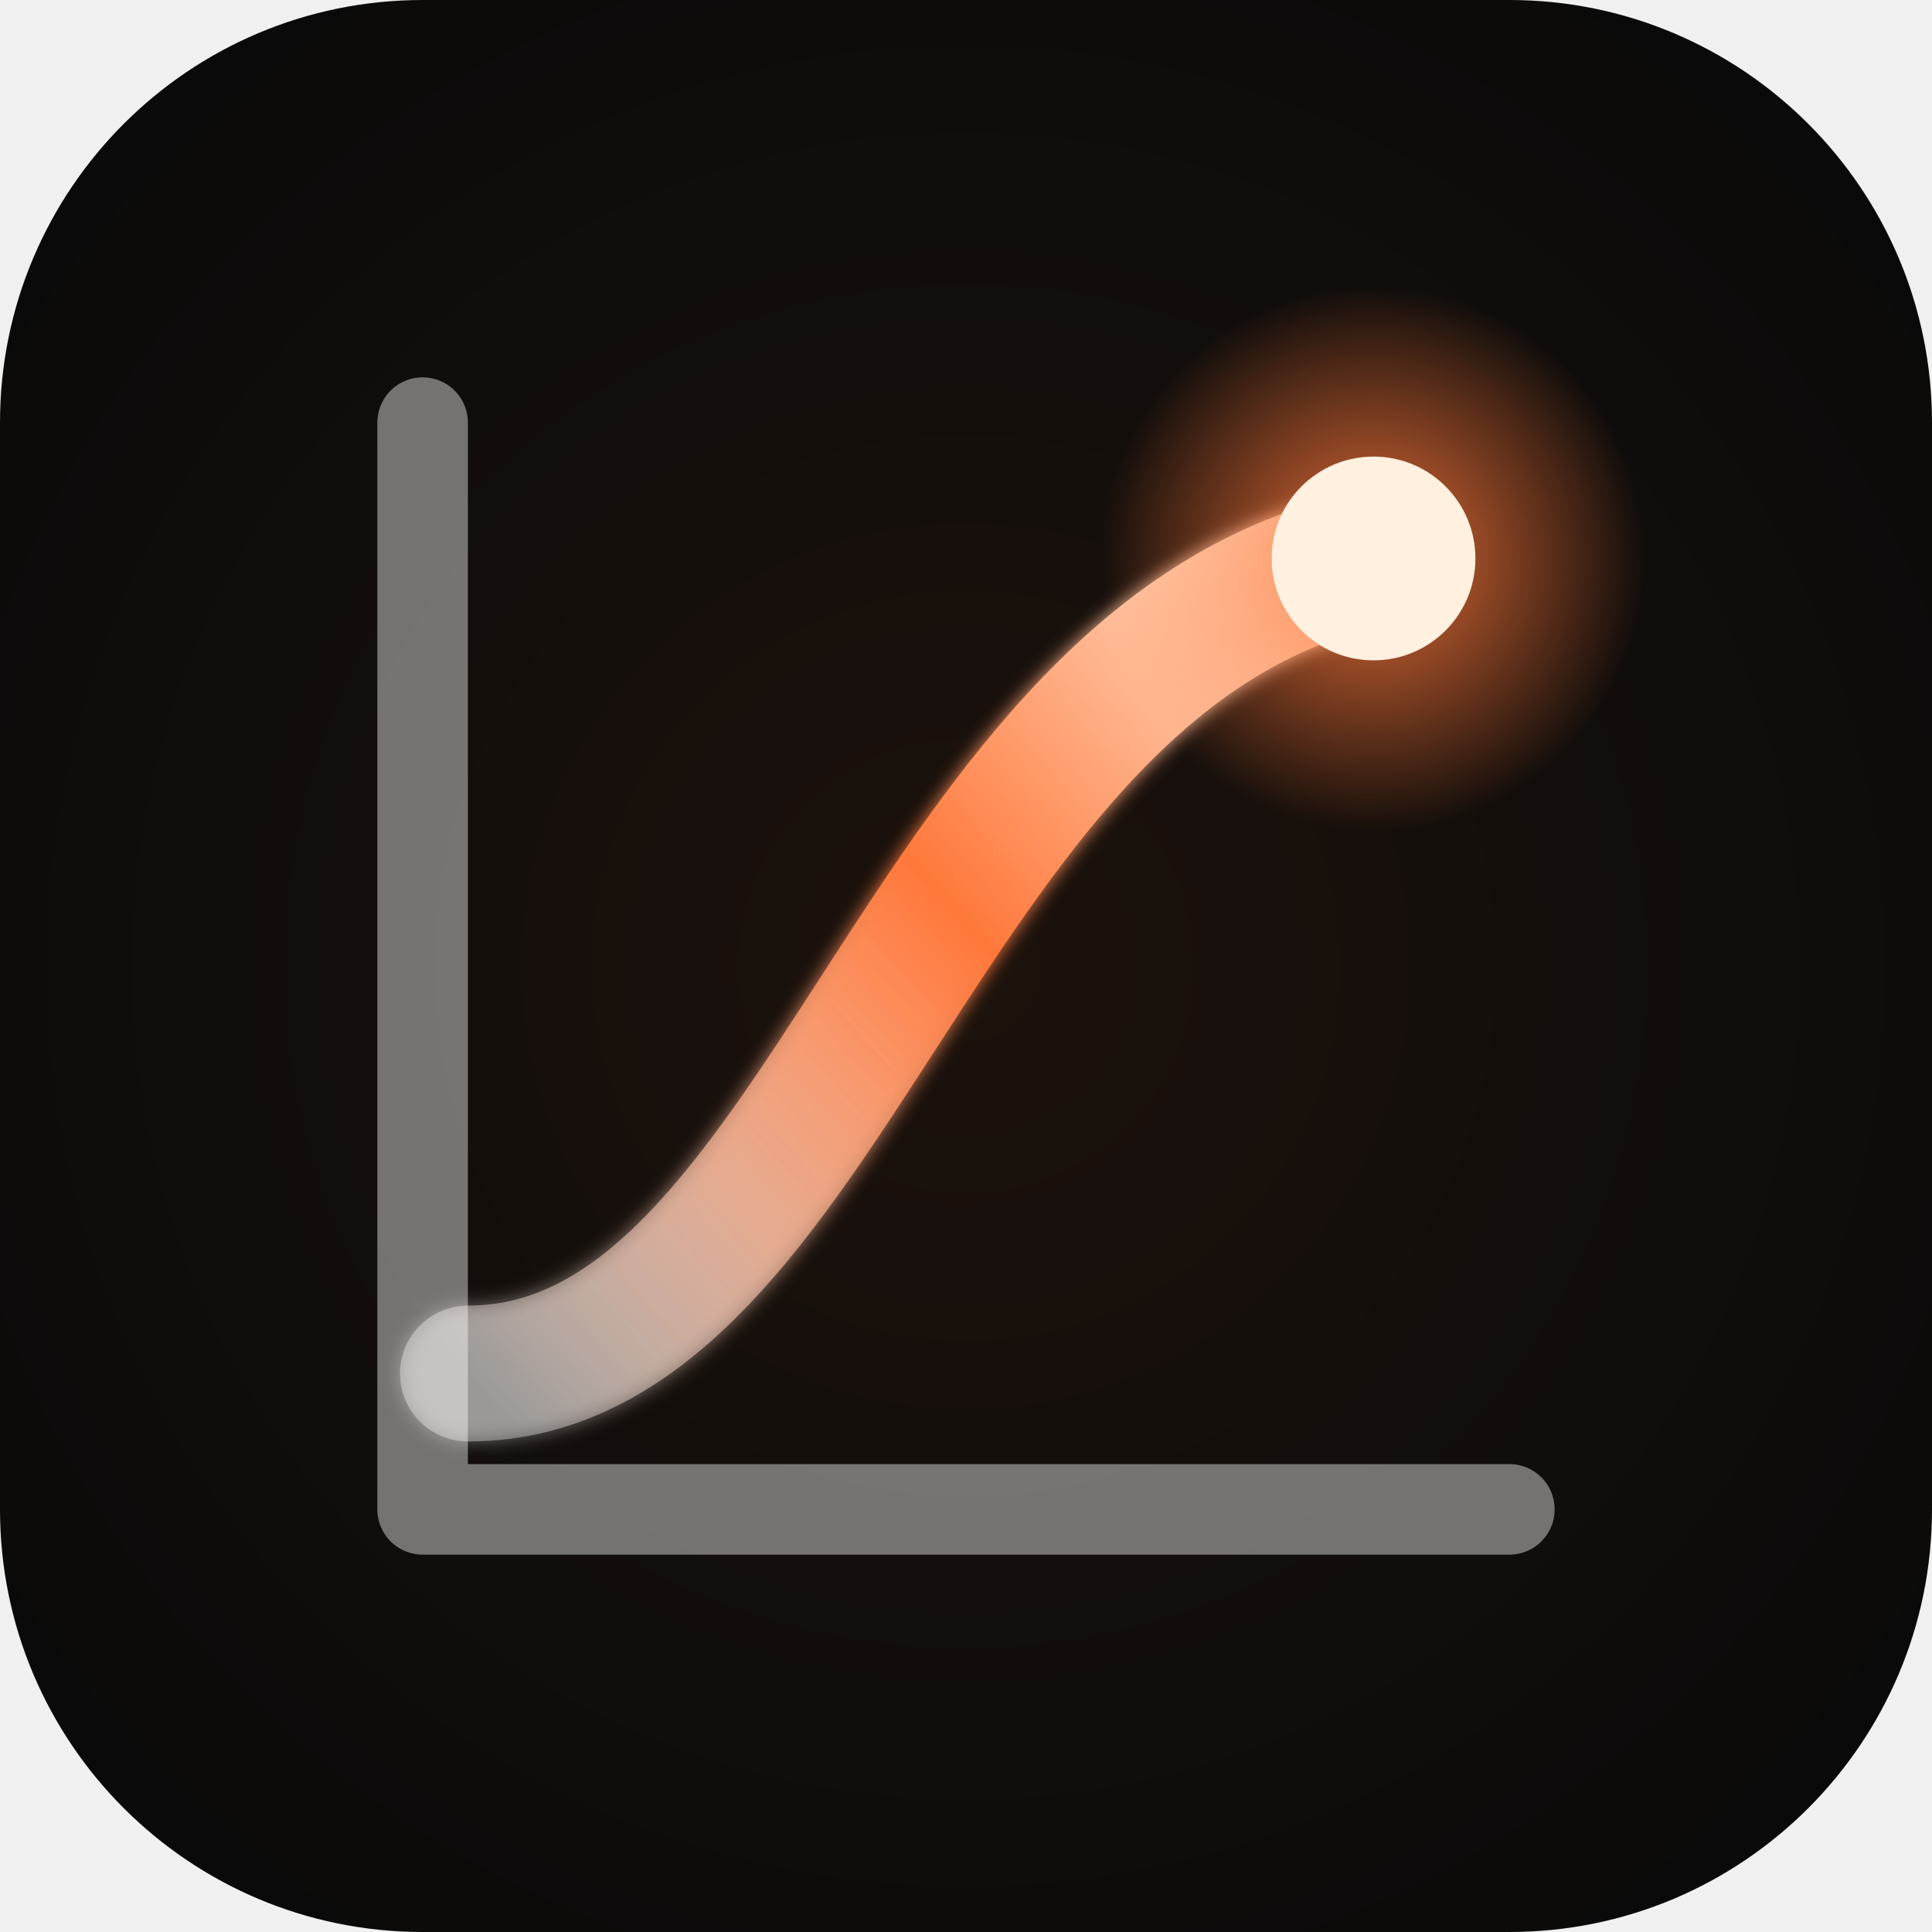
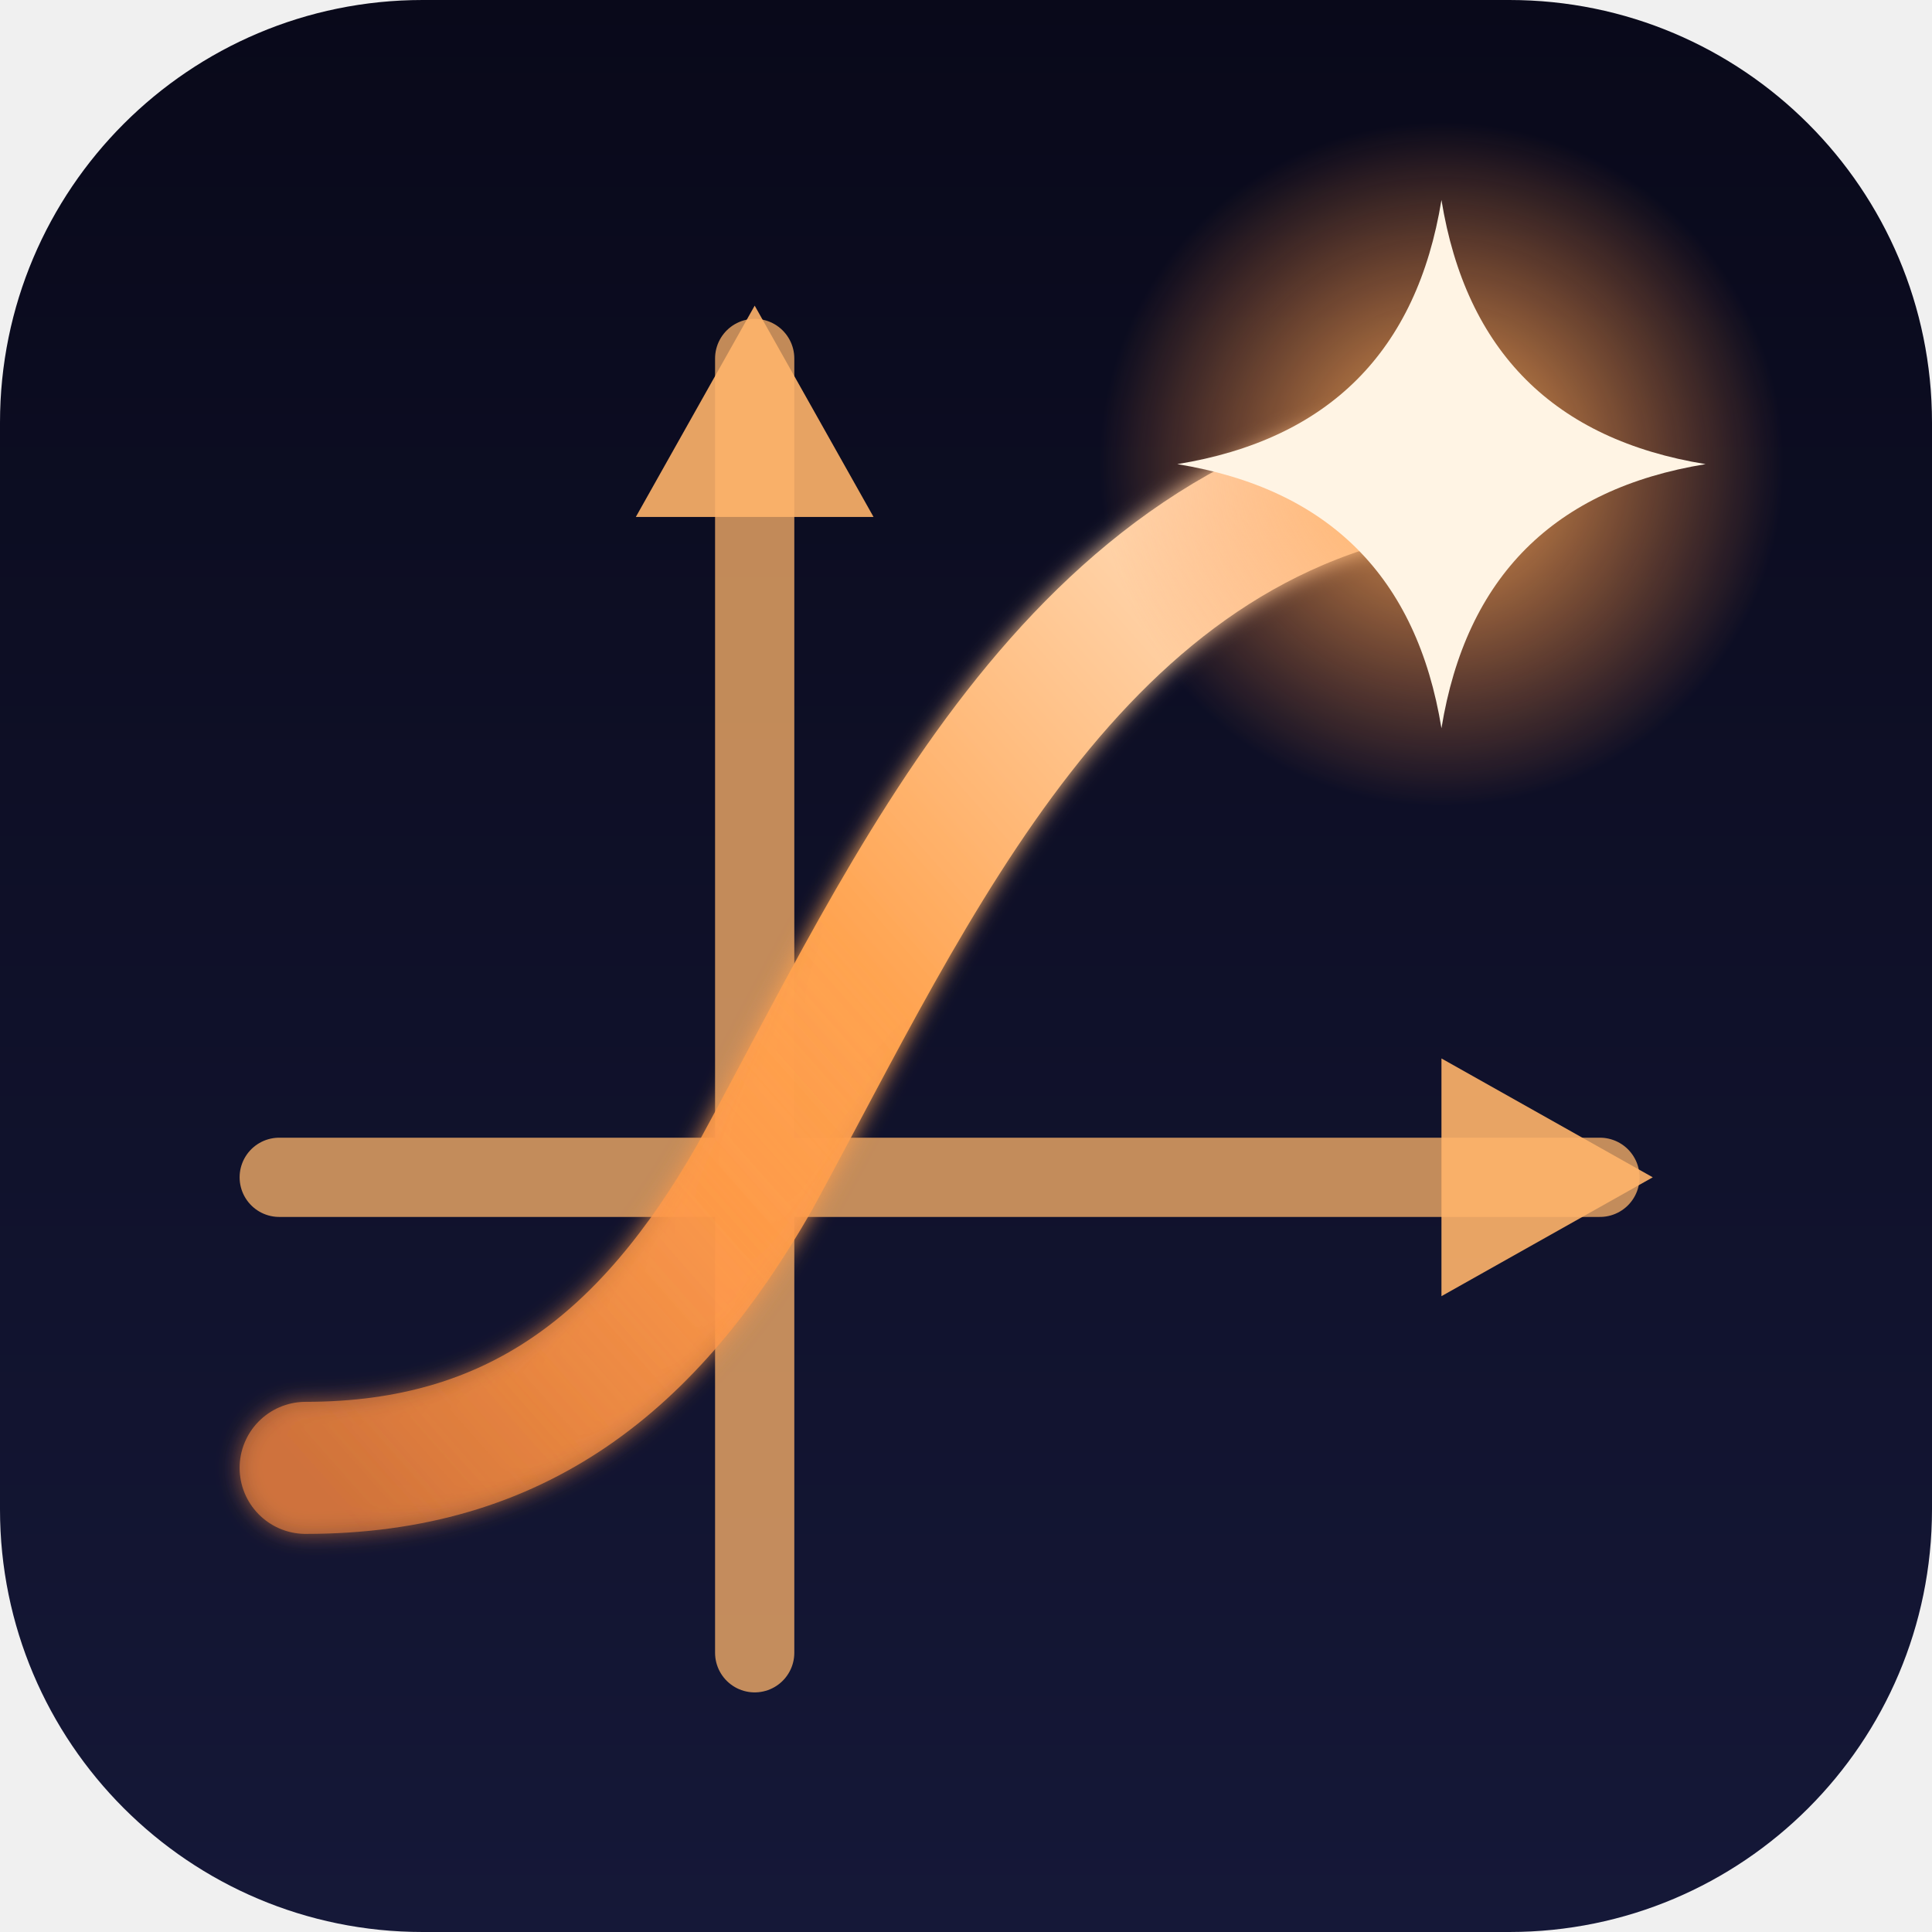
<svg xmlns="http://www.w3.org/2000/svg" width="64" height="64" viewBox="0 0 64 64">
  <defs>
-     <radialGradient id="bg" cx="50%" cy="50%" r="70%">
-       <stop offset="0" stop-color="#1c120c" />
-       <stop offset="1" stop-color="#08090a" />
-     </radialGradient>
-     <linearGradient id="heat" x1="10" y1="50" x2="50" y2="14" gradientUnits="userSpaceOnUse">
-       <stop offset="0" stop-color="#ffffff" stop-opacity=".35" />
-       <stop offset=".55" stop-color="#ff783b" />
+     <linearGradient id="bg" x1="0" y1="0" x2="0" y2="1">
+       <stop offset="0" stop-color="#09091a" />
+       <stop offset="1" stop-color="#151838" />
+     </linearGradient>
+     <linearGradient id="heat" x1="7" y1="51" x2="50" y2="13" gradientUnits="userSpaceOnUse">
+       <stop offset="0" stop-color="#ff8a3d" stop-opacity=".55" />
+       <stop offset=".5" stop-color="#ffa451" />
      <stop offset="1" stop-color="#fff0df" />
    </linearGradient>
    <radialGradient id="spark">
-       <stop offset="0" stop-color="#ff783b" stop-opacity=".9" />
-       <stop offset="1" stop-color="#ff783b" stop-opacity="0" />
+       <stop offset="0" stop-color="#ffb05c" stop-opacity=".95" />
+       <stop offset="1" stop-color="#ff8a3d" stop-opacity="0" />
    </radialGradient>
    <filter id="glow" x="-30%" y="-30%" width="160%" height="160%">
      <feGaussianBlur stdDeviation="0.4" result="b" />
      <feMerge>
        <feMergeNode in="b" />
        <feMergeNode in="SourceGraphic" />
      </feMerge>
    </filter>
  </defs>
  <rect width="64" height="64" rx="14" fill="url(#bg)" />
-   <g transform="translate(8 8) scale(0.75)" fill="none" stroke-linecap="round" stroke-linejoin="round">
-     <path d="M8 8v48h48" stroke="#ffffff" stroke-opacity=".42" stroke-width="4" />
-     <path d="M10 50C26 50 30 18 50 14" stroke="url(#heat)" stroke-width="6" filter="url(#glow)" />
-     <circle cx="50" cy="14" r="12" fill="url(#spark)" />
-     <circle cx="50" cy="14" r="4.5" fill="#fff0df" />
+   <g transform="translate(4 4) scale(0.875)" fill="none" stroke-linecap="round" stroke-linejoin="round">
+     <path d="M24 58V9M6 40h50" stroke="#ffb46b" stroke-opacity=".75" stroke-width="3" />
+     <path d="M19.5 15 24 7l4.5 8zM50 35.5l8 4.5-8 4.5z" fill="#ffb46b" fill-opacity=".9" stroke="none" />
+     <path d="M7 51c8 0 13-4 17-11 6-11 12-25 26-27" stroke="url(#heat)" stroke-width="5" filter="url(#glow)" />
+     <circle cx="50" cy="13" r="13" fill="url(#spark)" />
+     <path d="M50 3q1.4 8.6 10 10-8.6 1.4-10 10-1.4-8.6-10-10 8.6-1.4 10-10z" fill="#fff4e4" />
  </g>
</svg>
